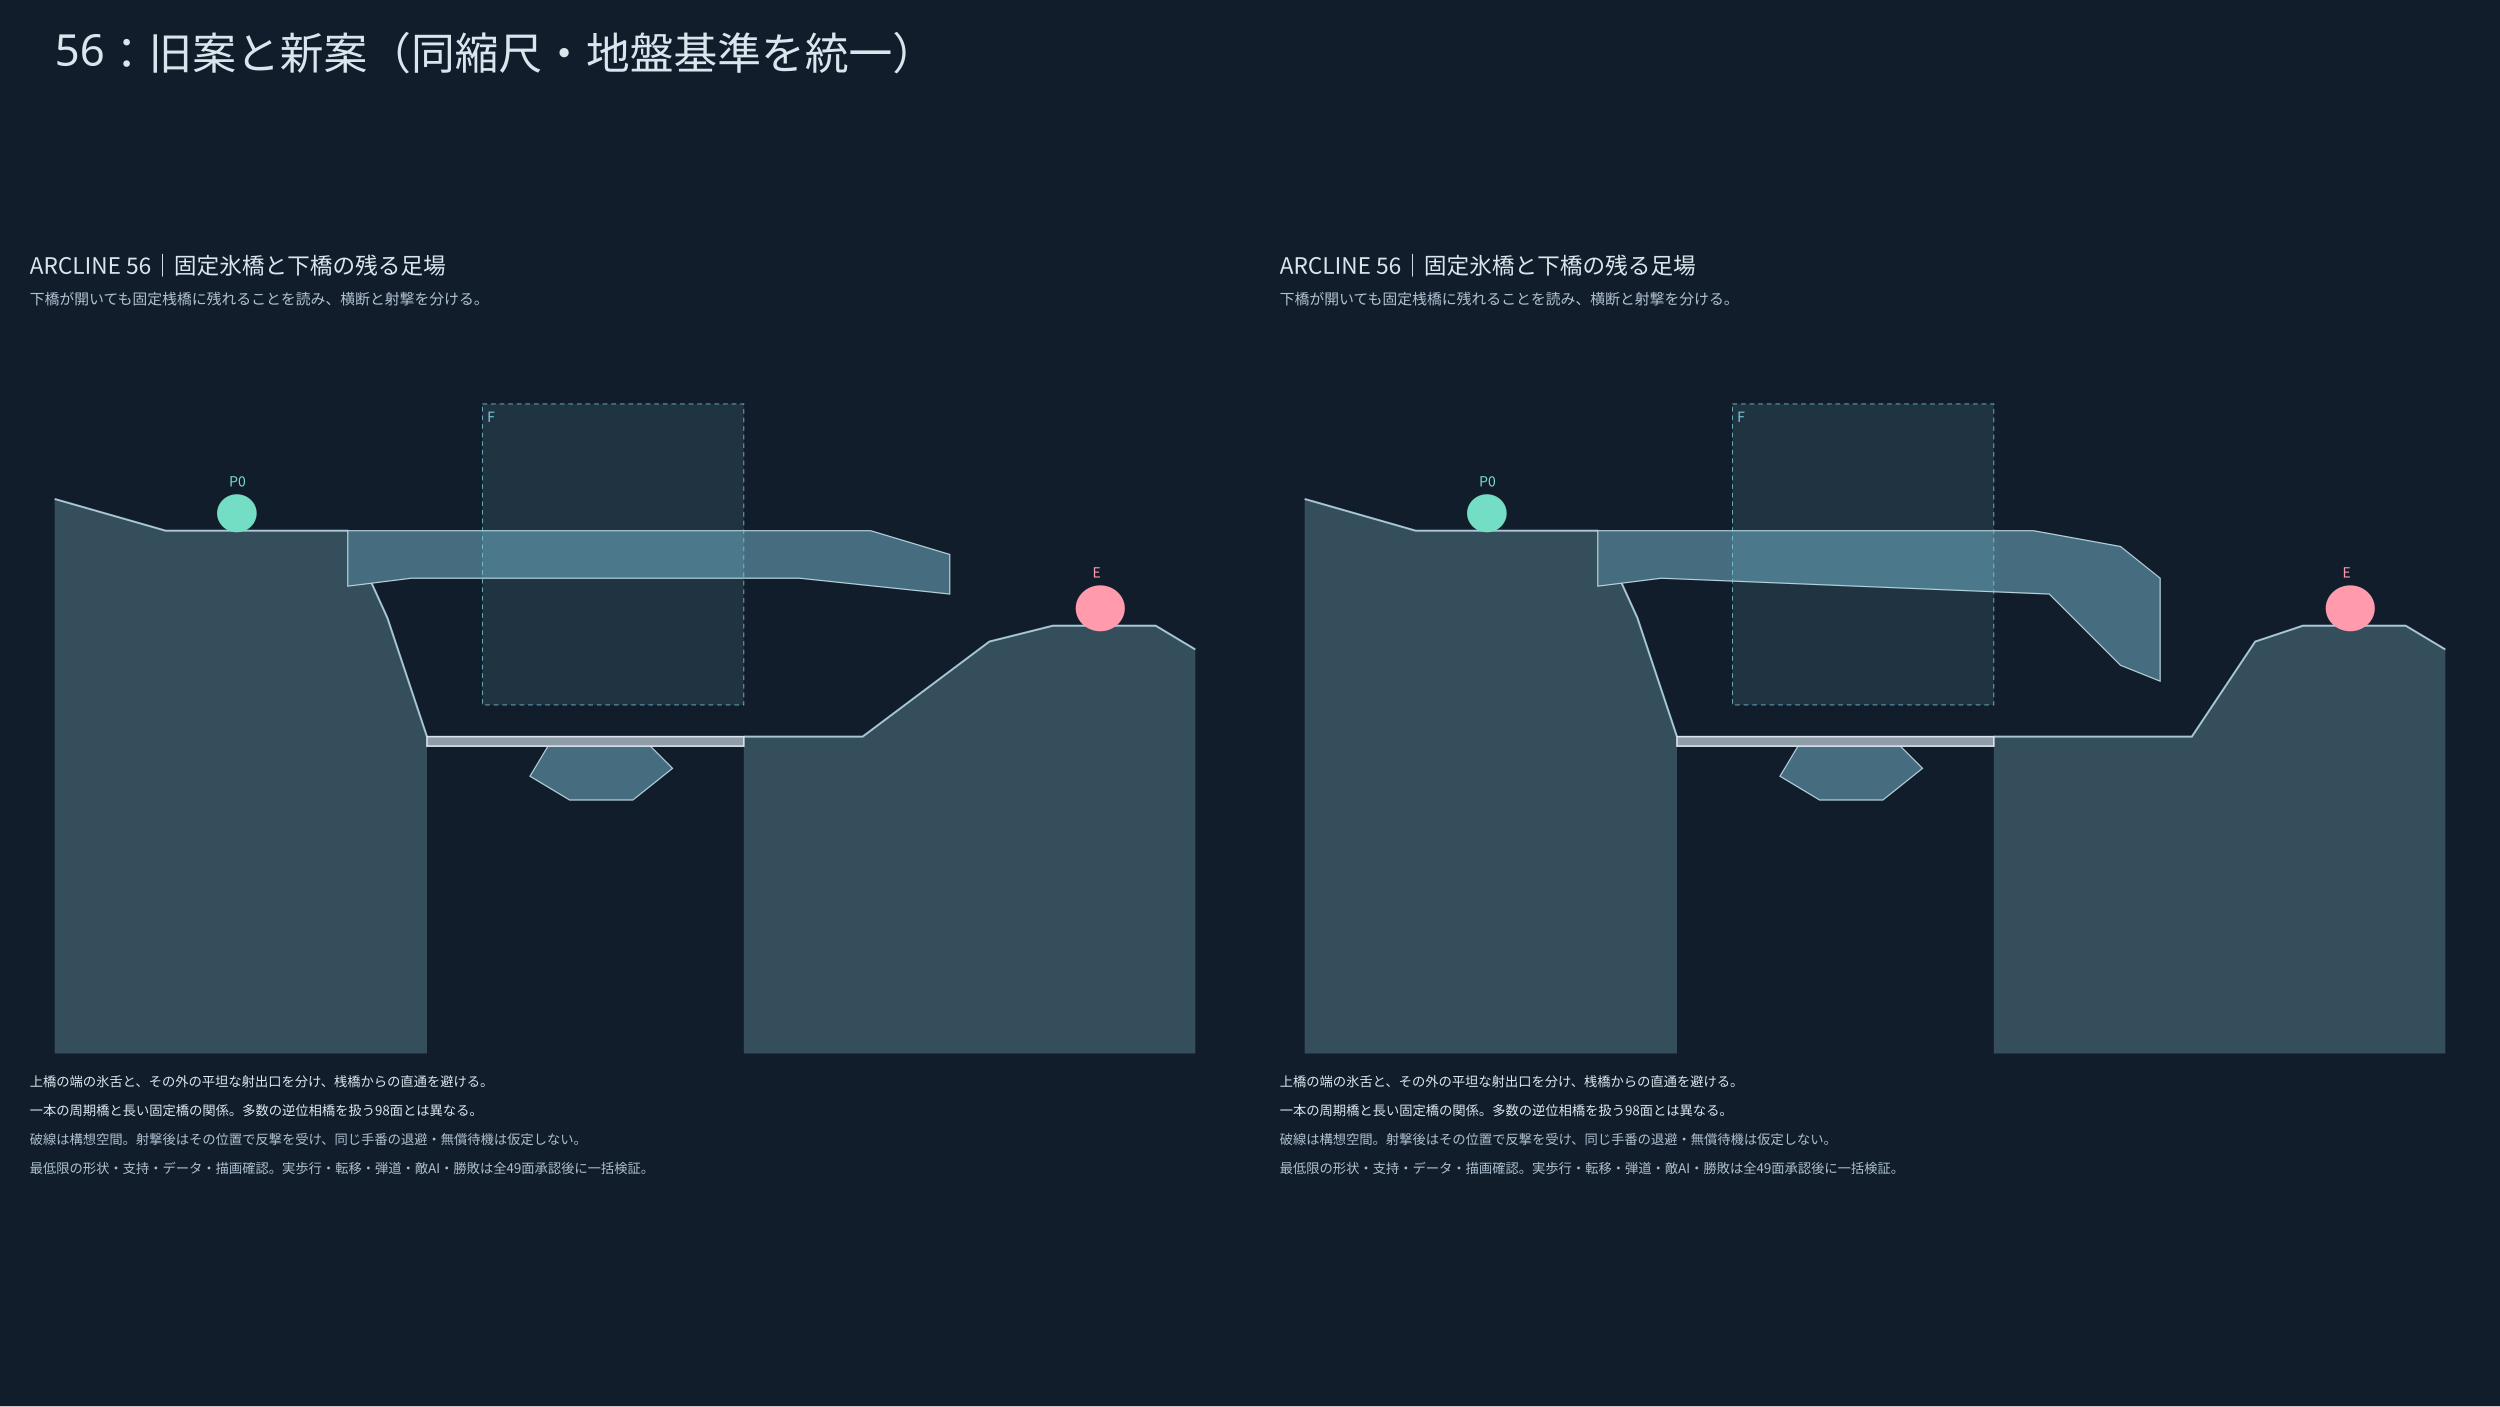
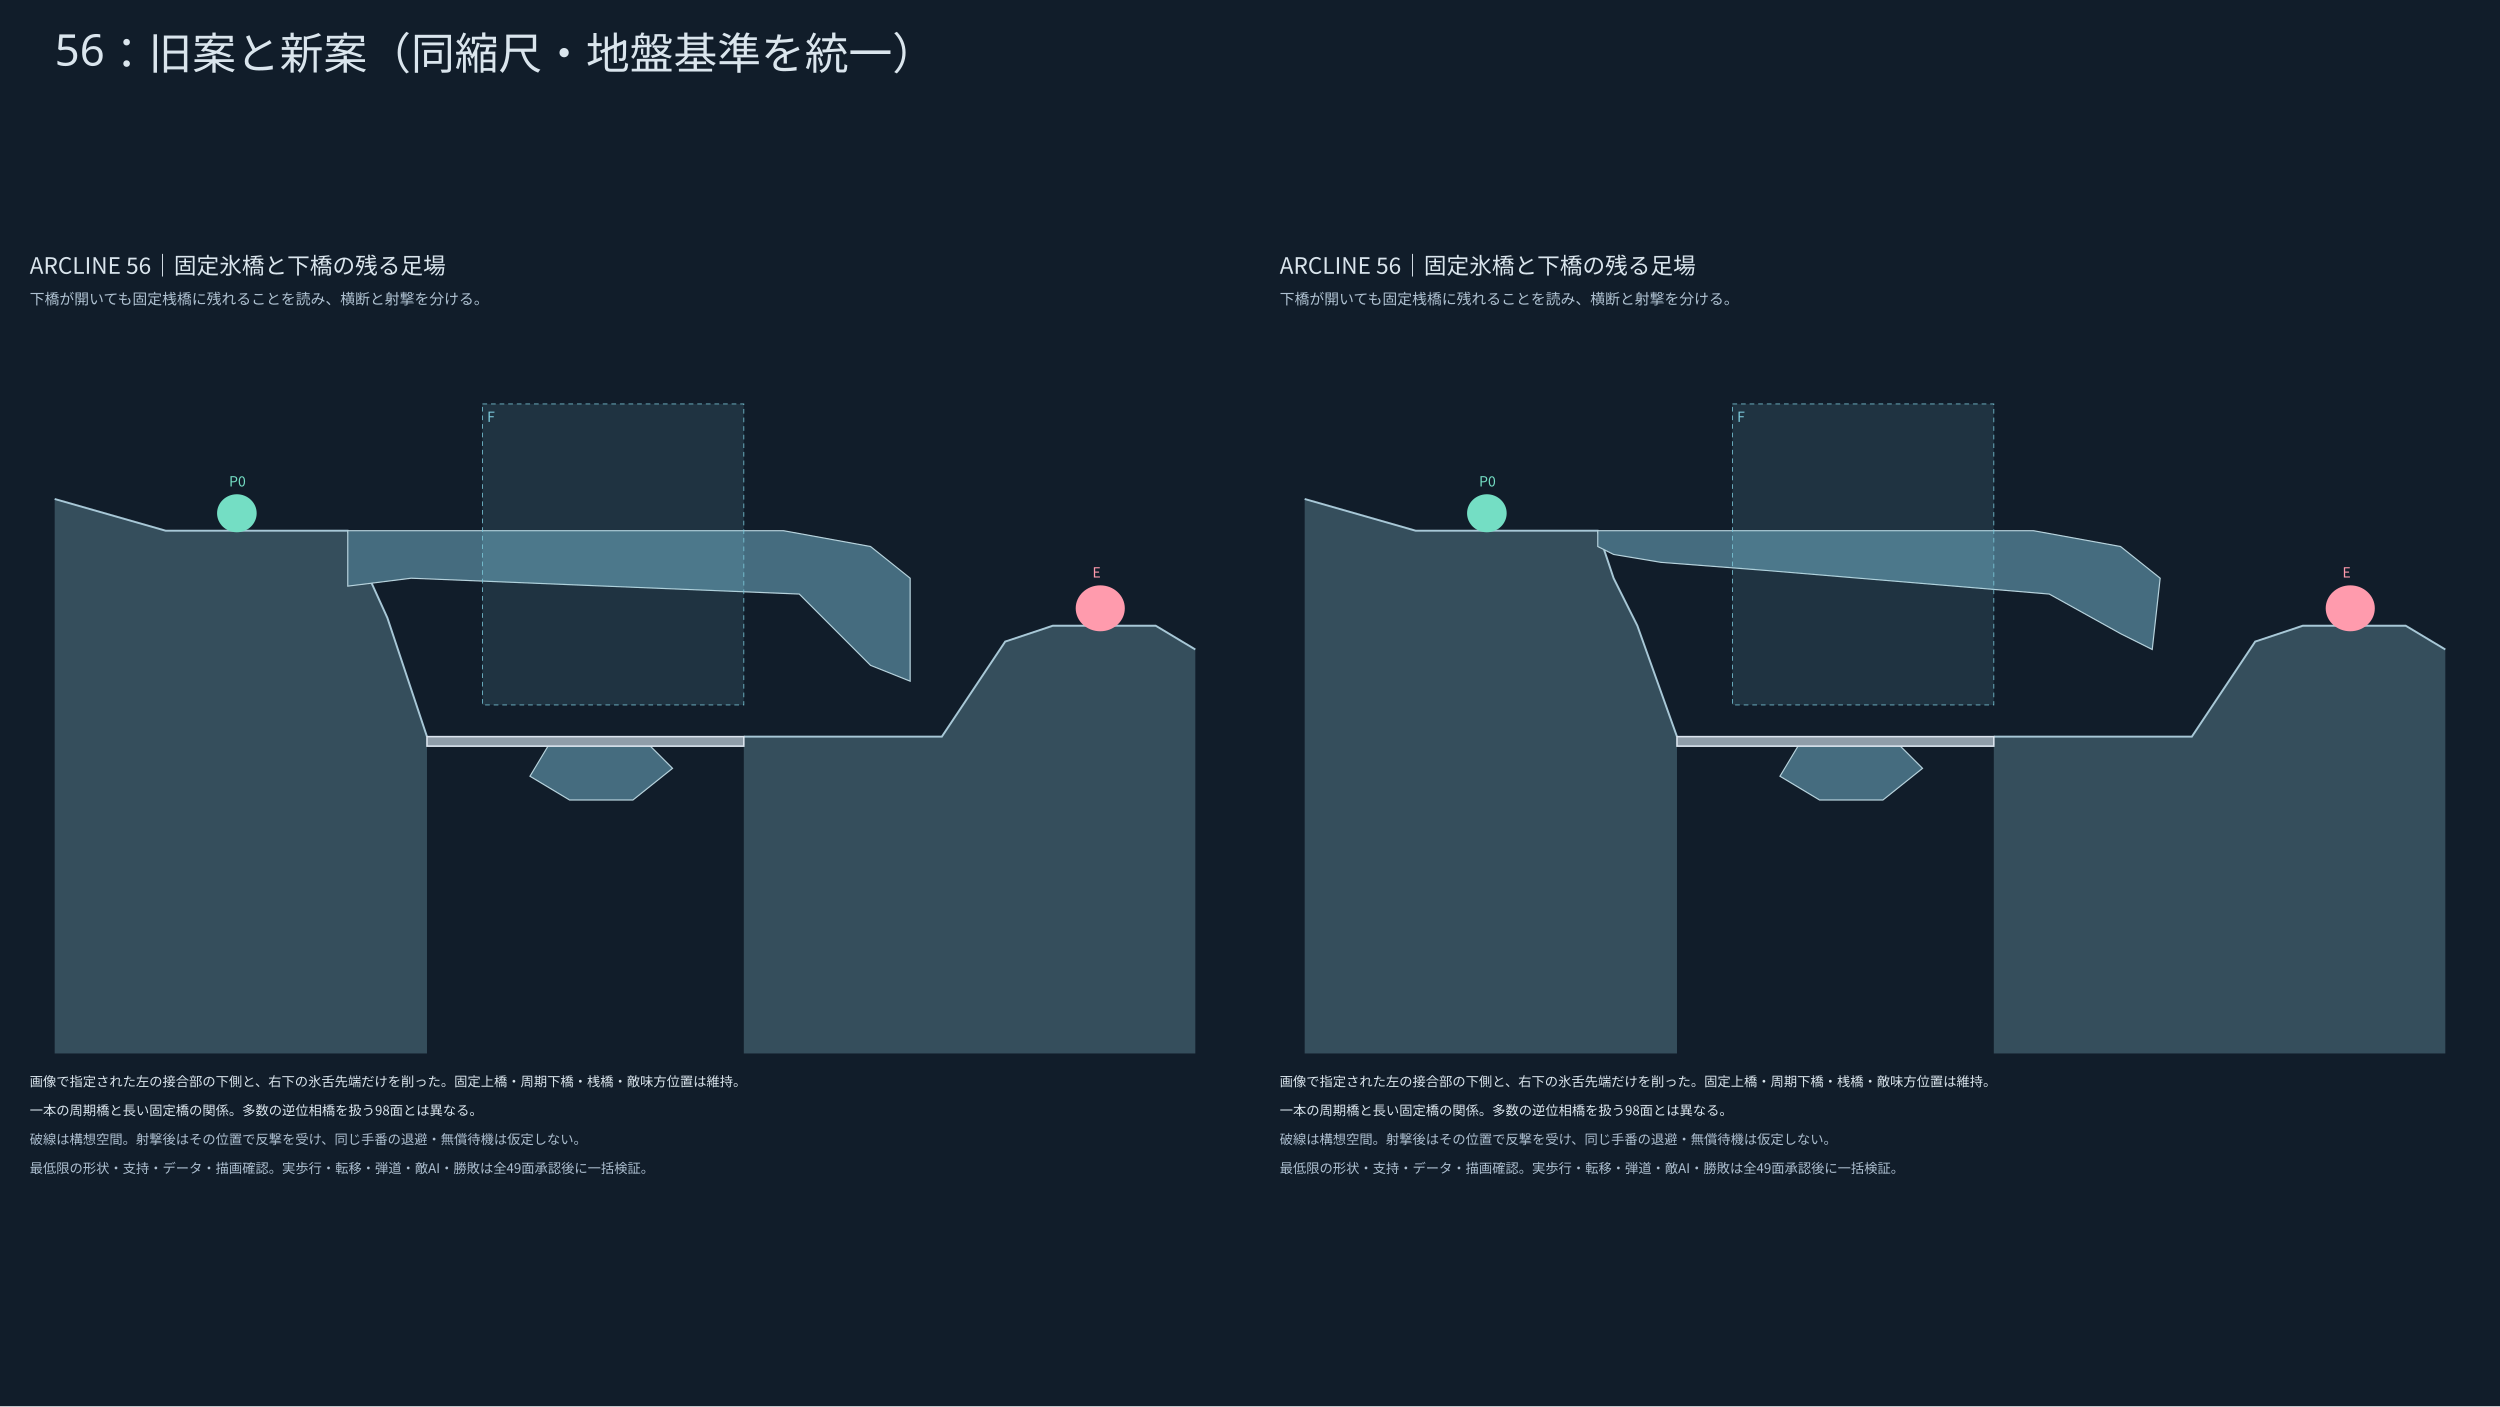
<svg xmlns="http://www.w3.org/2000/svg" width="1600" height="900" viewBox="0 0 1600 900">
  <rect width="100%" height="100%" fill="#111d2a" />
  <text x="35" y="42" fill="#dae5ed" font-family="sans-serif" font-size="28">56：旧案と新案（同縮尺・地盤基準を統一）</text>
  <svg x="0" y="70" width="800" height="800" viewBox="0 0 1600 1267">
-     <rect width="100%" height="100%" fill="#111d2a" />
-     <g font-family="Noto Sans CJK JP, sans-serif">
-       <text x="38" y="44" font-size="29" fill="#dae5ed">ARCLINE 56｜固定氷橋と下橋の残る足場</text>
-       <text x="38" y="83" font-size="19" fill="#afc2d2">下橋が開いても固定桟橋に残れることを読み、横断と射撃を分ける。</text>
-       <polygon points="70,332.222 211.944,372.778 374.167,372.778 445.139,372.778 495.833,484.306 546.528,636.389 546.528,1041.944 70,1041.944" fill="#354e5c" stroke="none" stroke-width="1.5" />
-       <polyline points="70,332.222 211.944,372.778 374.167,372.778 445.139,372.778 495.833,484.306 546.528,636.389" fill="none" stroke="#a8c8d7" stroke-width="2.5" stroke-dasharray="" />
-       <polygon points="952.083,636.389 1104.167,636.389 1266.389,514.722 1347.5,494.444 1479.306,494.444 1530,524.861 1530,1041.944 952.083,1041.944" fill="#354e5c" stroke="none" stroke-width="1.5" />
-       <polyline points="952.083,636.389 1104.167,636.389 1266.389,514.722 1347.5,494.444 1479.306,494.444 1530,524.861" fill="none" stroke="#a8c8d7" stroke-width="2.5" stroke-dasharray="" />
-       <polygon points="445.139,372.778 1114.306,372.778 1215.694,403.194 1215.694,453.889 1023.056,433.611 526.25,433.611 445.139,443.75" fill="#456c7f" stroke="#b7d3dd" stroke-width="1.5" />
-       <polygon points="678.333,687.083 708.75,636.389 820.278,636.389 860.833,676.944 810.139,717.5 729.028,717.5" fill="#456c7f" stroke="#b7d3dd" stroke-width="1.5" />
-       <rect x="617.5" y="210.556" width="334.583" height="385.278" fill="#7cc9db" fill-opacity=".13" stroke="#7cc9db" stroke-dasharray="6 5" />
-       <text x="623.5" y="233.556" font-size="18" fill="#7cc9db">F</text>
-       <polygon points="546.528,636.389 952.083,636.389 952.083,648.556 546.528,648.556" fill="#8f9da9" stroke="#dce5ef" stroke-width="2" />
-       <ellipse cx="303.194" cy="350.472" rx="25.347" ry="24.333" fill="#74dec4" />
-       <text x="293.194" y="316.139" font-size="18" fill="#74dec4">P0</text>
-       <ellipse cx="1408.333" cy="472.139" rx="31.431" ry="29.403" fill="#ff9bad" />
-       <text x="1398.333" y="432.736" font-size="18" fill="#ff9bad">E</text>
-       <text x="38" y="1083.944" font-size="17" fill="#dae5ed">上橋の端の氷舌と、その外の平坦な射出口を分け、桟橋からの直通を避ける。</text>
-       <text x="38" y="1120.944" font-size="17" fill="#dae5ed">一本の周期橋と長い固定橋の関係。多数の逆位相橋を扱う98面とは異なる。</text>
-       <text x="38" y="1157.944" font-size="17" fill="#adbfd0">破線は構想空間。射撃後はその位置で反撃を受け、同じ手番の退避・無償待機は仮定しない。</text>
-       <text x="38" y="1194.944" font-size="17" fill="#adbfd0">最低限の形状・支持・データ・描画確認。実歩行・転移・弾道・敵AI・勝敗は全49面承認後に一括検証。</text>
-     </g>
-   </svg>
-   <svg x="800" y="70" width="800" height="800" viewBox="0 0 1600 1267">
    <rect width="100%" height="100%" fill="#111d2a" />
    <g font-family="Noto Sans CJK JP, sans-serif">
      <text x="38" y="44" font-size="29" fill="#dae5ed">ARCLINE 56｜固定氷橋と下橋の残る足場</text>
      <text x="38" y="83" font-size="19" fill="#afc2d2">下橋が開いても固定桟橋に残れることを読み、横断と射撃を分ける。</text>
      <polygon points="70,332.222 211.944,372.778 374.167,372.778 445.139,372.778 495.833,484.306 546.528,636.389 546.528,1041.944 70,1041.944" fill="#354e5c" stroke="none" stroke-width="1.5" />
      <polyline points="70,332.222 211.944,372.778 374.167,372.778 445.139,372.778 495.833,484.306 546.528,636.389" fill="none" stroke="#a8c8d7" stroke-width="2.5" stroke-dasharray="" />
      <polygon points="952.083,636.389 1205.556,636.389 1286.667,514.722 1347.5,494.444 1479.306,494.444 1530,524.861 1530,1041.944 952.083,1041.944" fill="#354e5c" stroke="none" stroke-width="1.5" />
      <polyline points="952.083,636.389 1205.556,636.389 1286.667,514.722 1347.5,494.444 1479.306,494.444 1530,524.861" fill="none" stroke="#a8c8d7" stroke-width="2.5" stroke-dasharray="" />
      <polygon points="445.139,372.778 1002.778,372.778 1114.306,393.056 1165,433.611 1165,565.417 1114.306,545.139 1023.056,453.889 526.25,433.611 445.139,443.75" fill="#456c7f" stroke="#b7d3dd" stroke-width="1.5" />
      <polygon points="678.333,687.083 708.75,636.389 820.278,636.389 860.833,676.944 810.139,717.5 729.028,717.5" fill="#456c7f" stroke="#b7d3dd" stroke-width="1.5" />
      <rect x="617.5" y="210.556" width="334.583" height="385.278" fill="#7cc9db" fill-opacity=".13" stroke="#7cc9db" stroke-dasharray="6 5" />
      <text x="623.5" y="233.556" font-size="18" fill="#7cc9db">F</text>
      <polygon points="546.528,636.389 952.083,636.389 952.083,648.556 546.528,648.556" fill="#8f9da9" stroke="#dce5ef" stroke-width="2" />
      <ellipse cx="303.194" cy="350.472" rx="25.347" ry="24.333" fill="#74dec4" />
      <text x="293.194" y="316.139" font-size="18" fill="#74dec4">P0</text>
      <ellipse cx="1408.333" cy="472.139" rx="31.431" ry="29.403" fill="#ff9bad" />
      <text x="1398.333" y="432.736" font-size="18" fill="#ff9bad">E</text>
-       <text x="38" y="1083.944" font-size="17" fill="#dae5ed">上橋の端の氷舌と、その外の平坦な射出口を分け、桟橋からの直通を避ける。</text>
+       <text x="38" y="1083.944" font-size="17" fill="#dae5ed">画像で指定された左の接合部の下側と、右下の氷舌先端だけを削った。固定上橋・周期下橋・桟橋・敵味方位置は維持。</text>
+       <text x="38" y="1120.944" font-size="17" fill="#dae5ed">一本の周期橋と長い固定橋の関係。多数の逆位相橋を扱う98面とは異なる。</text>
+       <text x="38" y="1157.944" font-size="17" fill="#adbfd0">破線は構想空間。射撃後はその位置で反撃を受け、同じ手番の退避・無償待機は仮定しない。</text>
+       <text x="38" y="1194.944" font-size="17" fill="#adbfd0">最低限の形状・支持・データ・描画確認。実歩行・転移・弾道・敵AI・勝敗は全49面承認後に一括検証。</text>
+     </g>
+   </svg>
+   <svg x="800" y="70" width="800" height="800" viewBox="0 0 1600 1267">
+     <rect width="100%" height="100%" fill="#111d2a" />
+     <g font-family="Noto Sans CJK JP, sans-serif">
+       <text x="38" y="44" font-size="29" fill="#dae5ed">ARCLINE 56｜固定氷橋と下橋の残る足場</text>
+       <text x="38" y="83" font-size="19" fill="#afc2d2">下橋が開いても固定桟橋に残れることを読み、横断と射撃を分ける。</text>
+       <polygon points="70,332.222 211.944,372.778 374.167,372.778 445.139,372.778 465.417,433.611 495.833,494.444 546.528,636.389 546.528,1041.944 70,1041.944" fill="#354e5c" stroke="none" stroke-width="1.5" />
+       <polyline points="70,332.222 211.944,372.778 374.167,372.778 445.139,372.778 465.417,433.611 495.833,494.444 546.528,636.389" fill="none" stroke="#a8c8d7" stroke-width="2.5" stroke-dasharray="" />
+       <polygon points="952.083,636.389 1205.556,636.389 1286.667,514.722 1347.5,494.444 1479.306,494.444 1530,524.861 1530,1041.944 952.083,1041.944" fill="#354e5c" stroke="none" stroke-width="1.5" />
+       <polyline points="952.083,636.389 1205.556,636.389 1286.667,514.722 1347.5,494.444 1479.306,494.444 1530,524.861" fill="none" stroke="#a8c8d7" stroke-width="2.5" stroke-dasharray="" />
+       <polygon points="445.139,372.778 1002.778,372.778 1114.306,393.056 1165,433.611 1154.861,524.861 1114.306,504.583 1023.056,453.889 658.056,423.472 526.25,413.333 465.417,403.194 445.139,393.056" fill="#456c7f" stroke="#b7d3dd" stroke-width="1.5" />
+       <polygon points="678.333,687.083 708.75,636.389 820.278,636.389 860.833,676.944 810.139,717.5 729.028,717.5" fill="#456c7f" stroke="#b7d3dd" stroke-width="1.5" />
+       <rect x="617.5" y="210.556" width="334.583" height="385.278" fill="#7cc9db" fill-opacity=".13" stroke="#7cc9db" stroke-dasharray="6 5" />
+       <text x="623.5" y="233.556" font-size="18" fill="#7cc9db">F</text>
+       <polygon points="546.528,636.389 952.083,636.389 952.083,648.556 546.528,648.556" fill="#8f9da9" stroke="#dce5ef" stroke-width="2" />
+       <ellipse cx="303.194" cy="350.472" rx="25.347" ry="24.333" fill="#74dec4" />
+       <text x="293.194" y="316.139" font-size="18" fill="#74dec4">P0</text>
+       <ellipse cx="1408.333" cy="472.139" rx="31.431" ry="29.403" fill="#ff9bad" />
+       <text x="1398.333" y="432.736" font-size="18" fill="#ff9bad">E</text>
+       <text x="38" y="1083.944" font-size="17" fill="#dae5ed">画像で指定された左の接合部の下側と、右下の氷舌先端だけを削った。固定上橋・周期下橋・桟橋・敵味方位置は維持。</text>
      <text x="38" y="1120.944" font-size="17" fill="#dae5ed">一本の周期橋と長い固定橋の関係。多数の逆位相橋を扱う98面とは異なる。</text>
      <text x="38" y="1157.944" font-size="17" fill="#adbfd0">破線は構想空間。射撃後はその位置で反撃を受け、同じ手番の退避・無償待機は仮定しない。</text>
      <text x="38" y="1194.944" font-size="17" fill="#adbfd0">最低限の形状・支持・データ・描画確認。実歩行・転移・弾道・敵AI・勝敗は全49面承認後に一括検証。</text>
    </g>
  </svg>
</svg>
